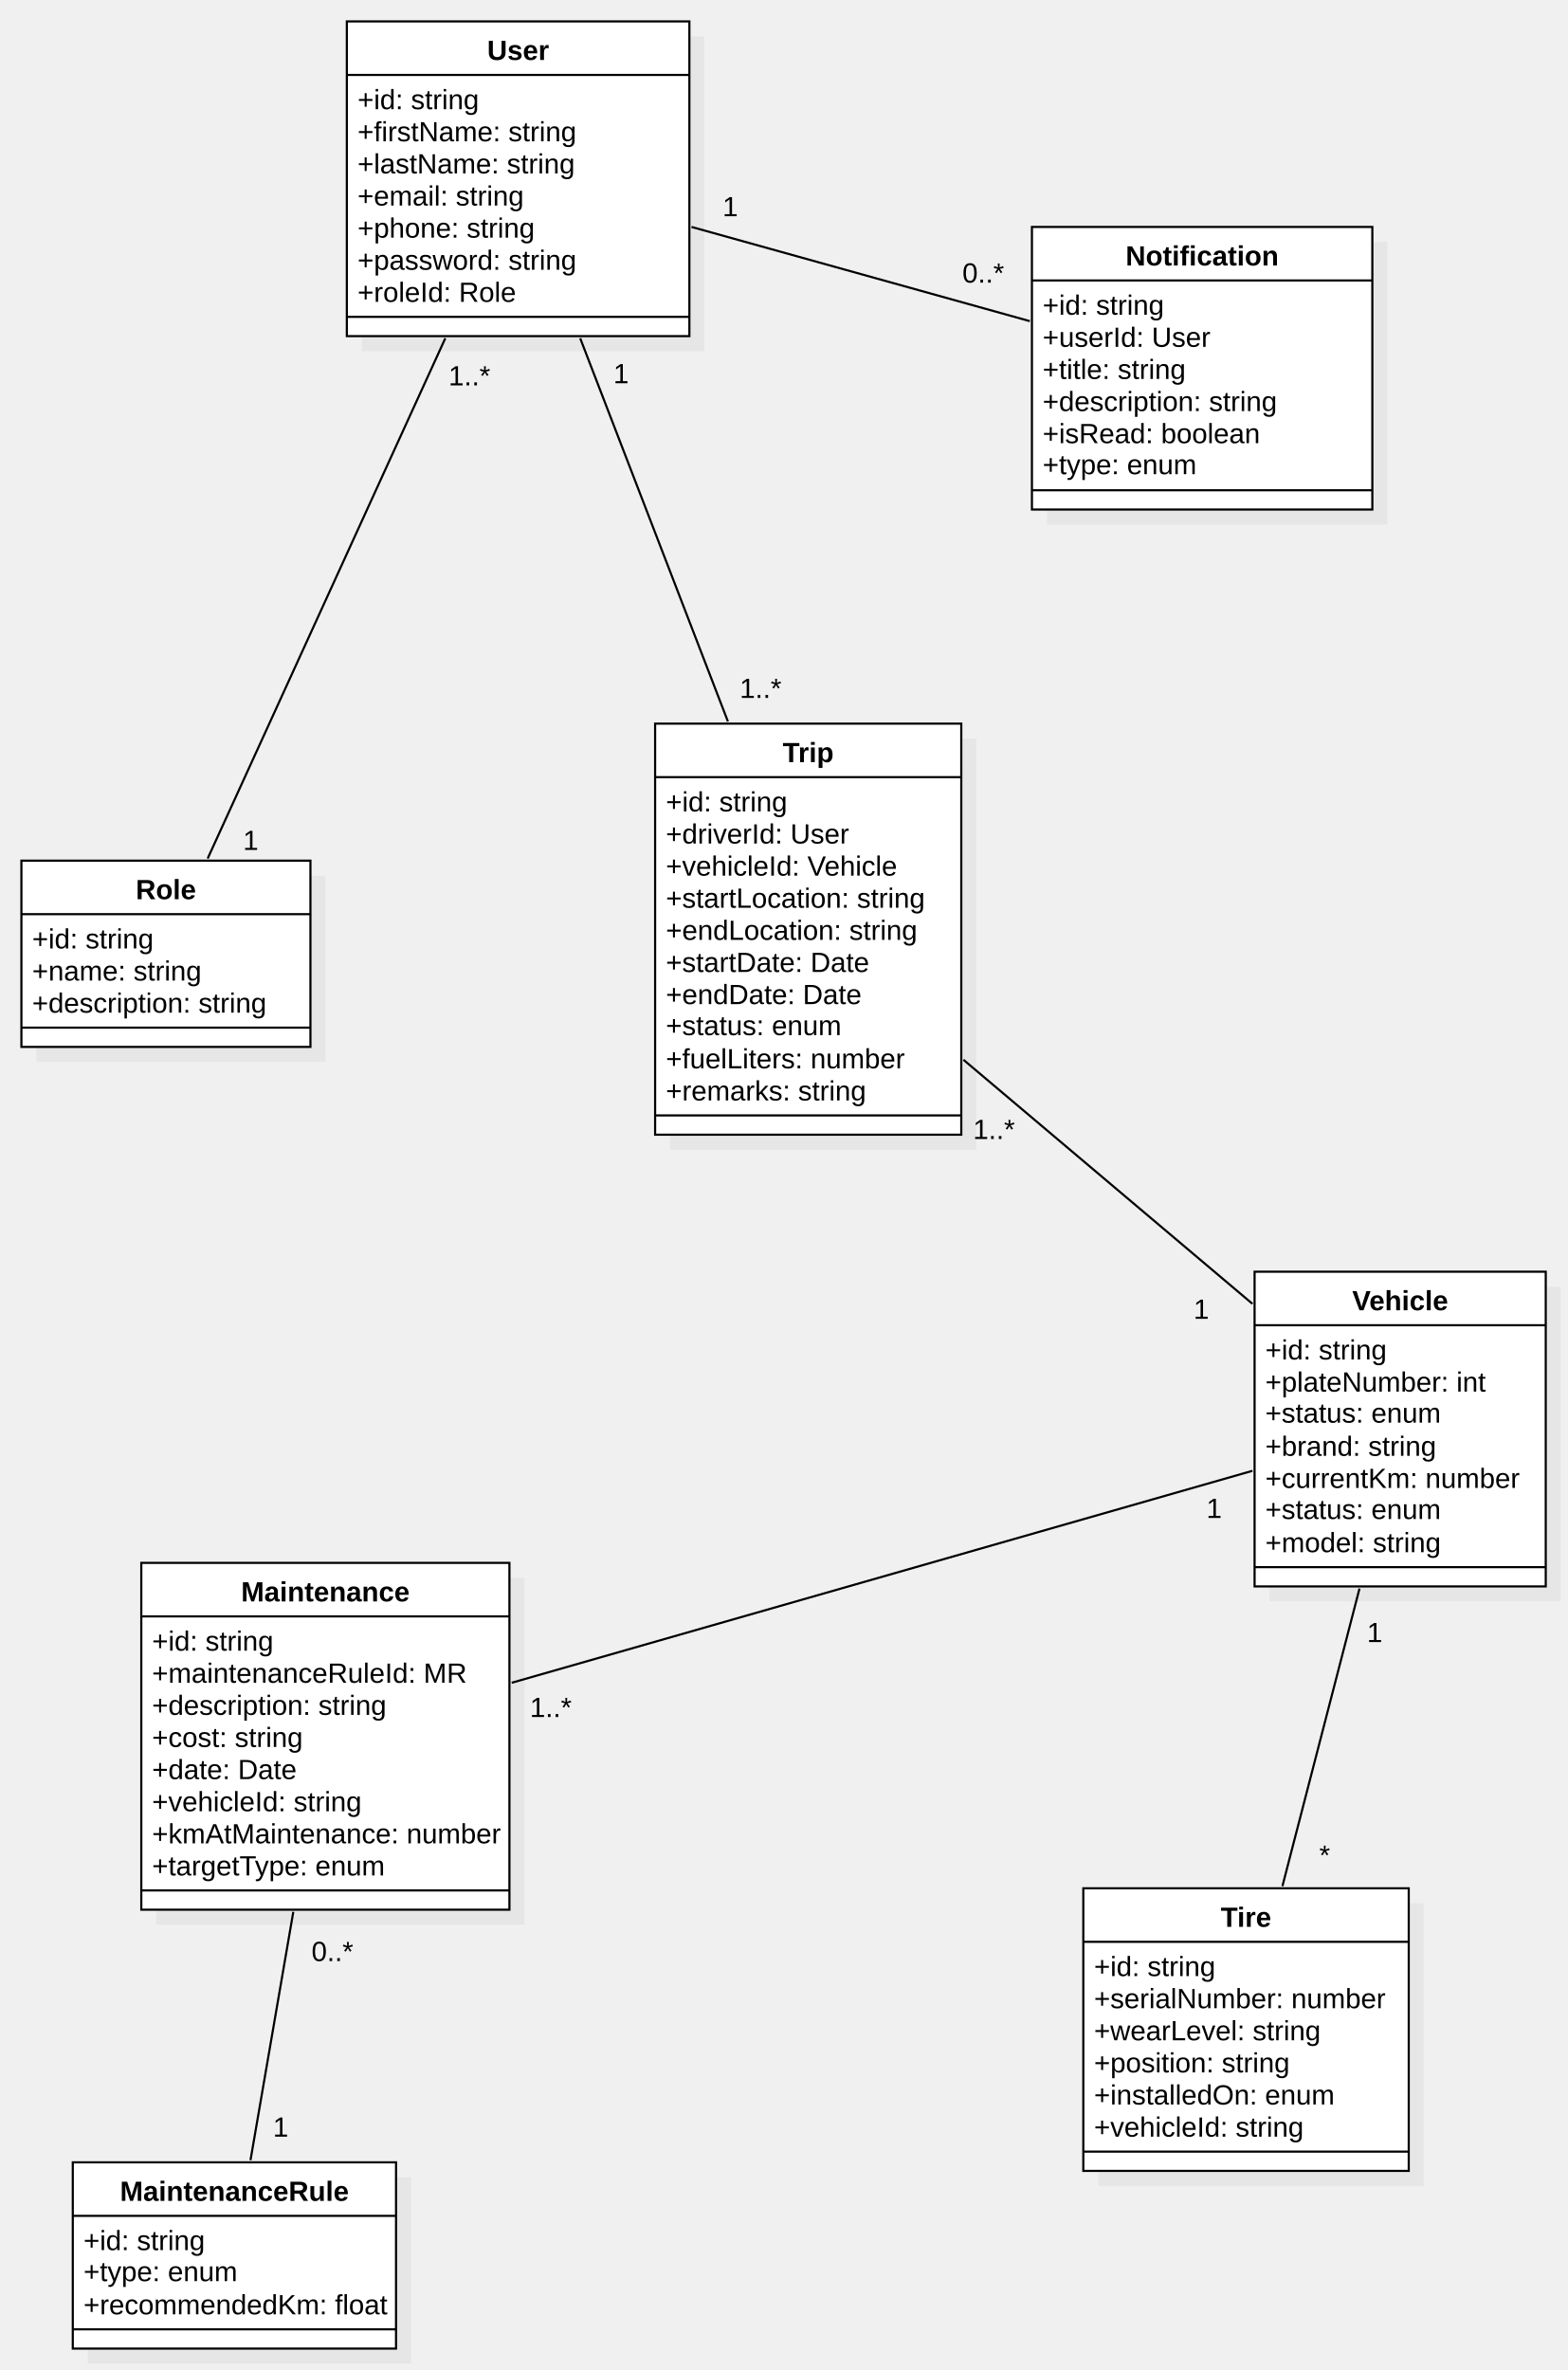
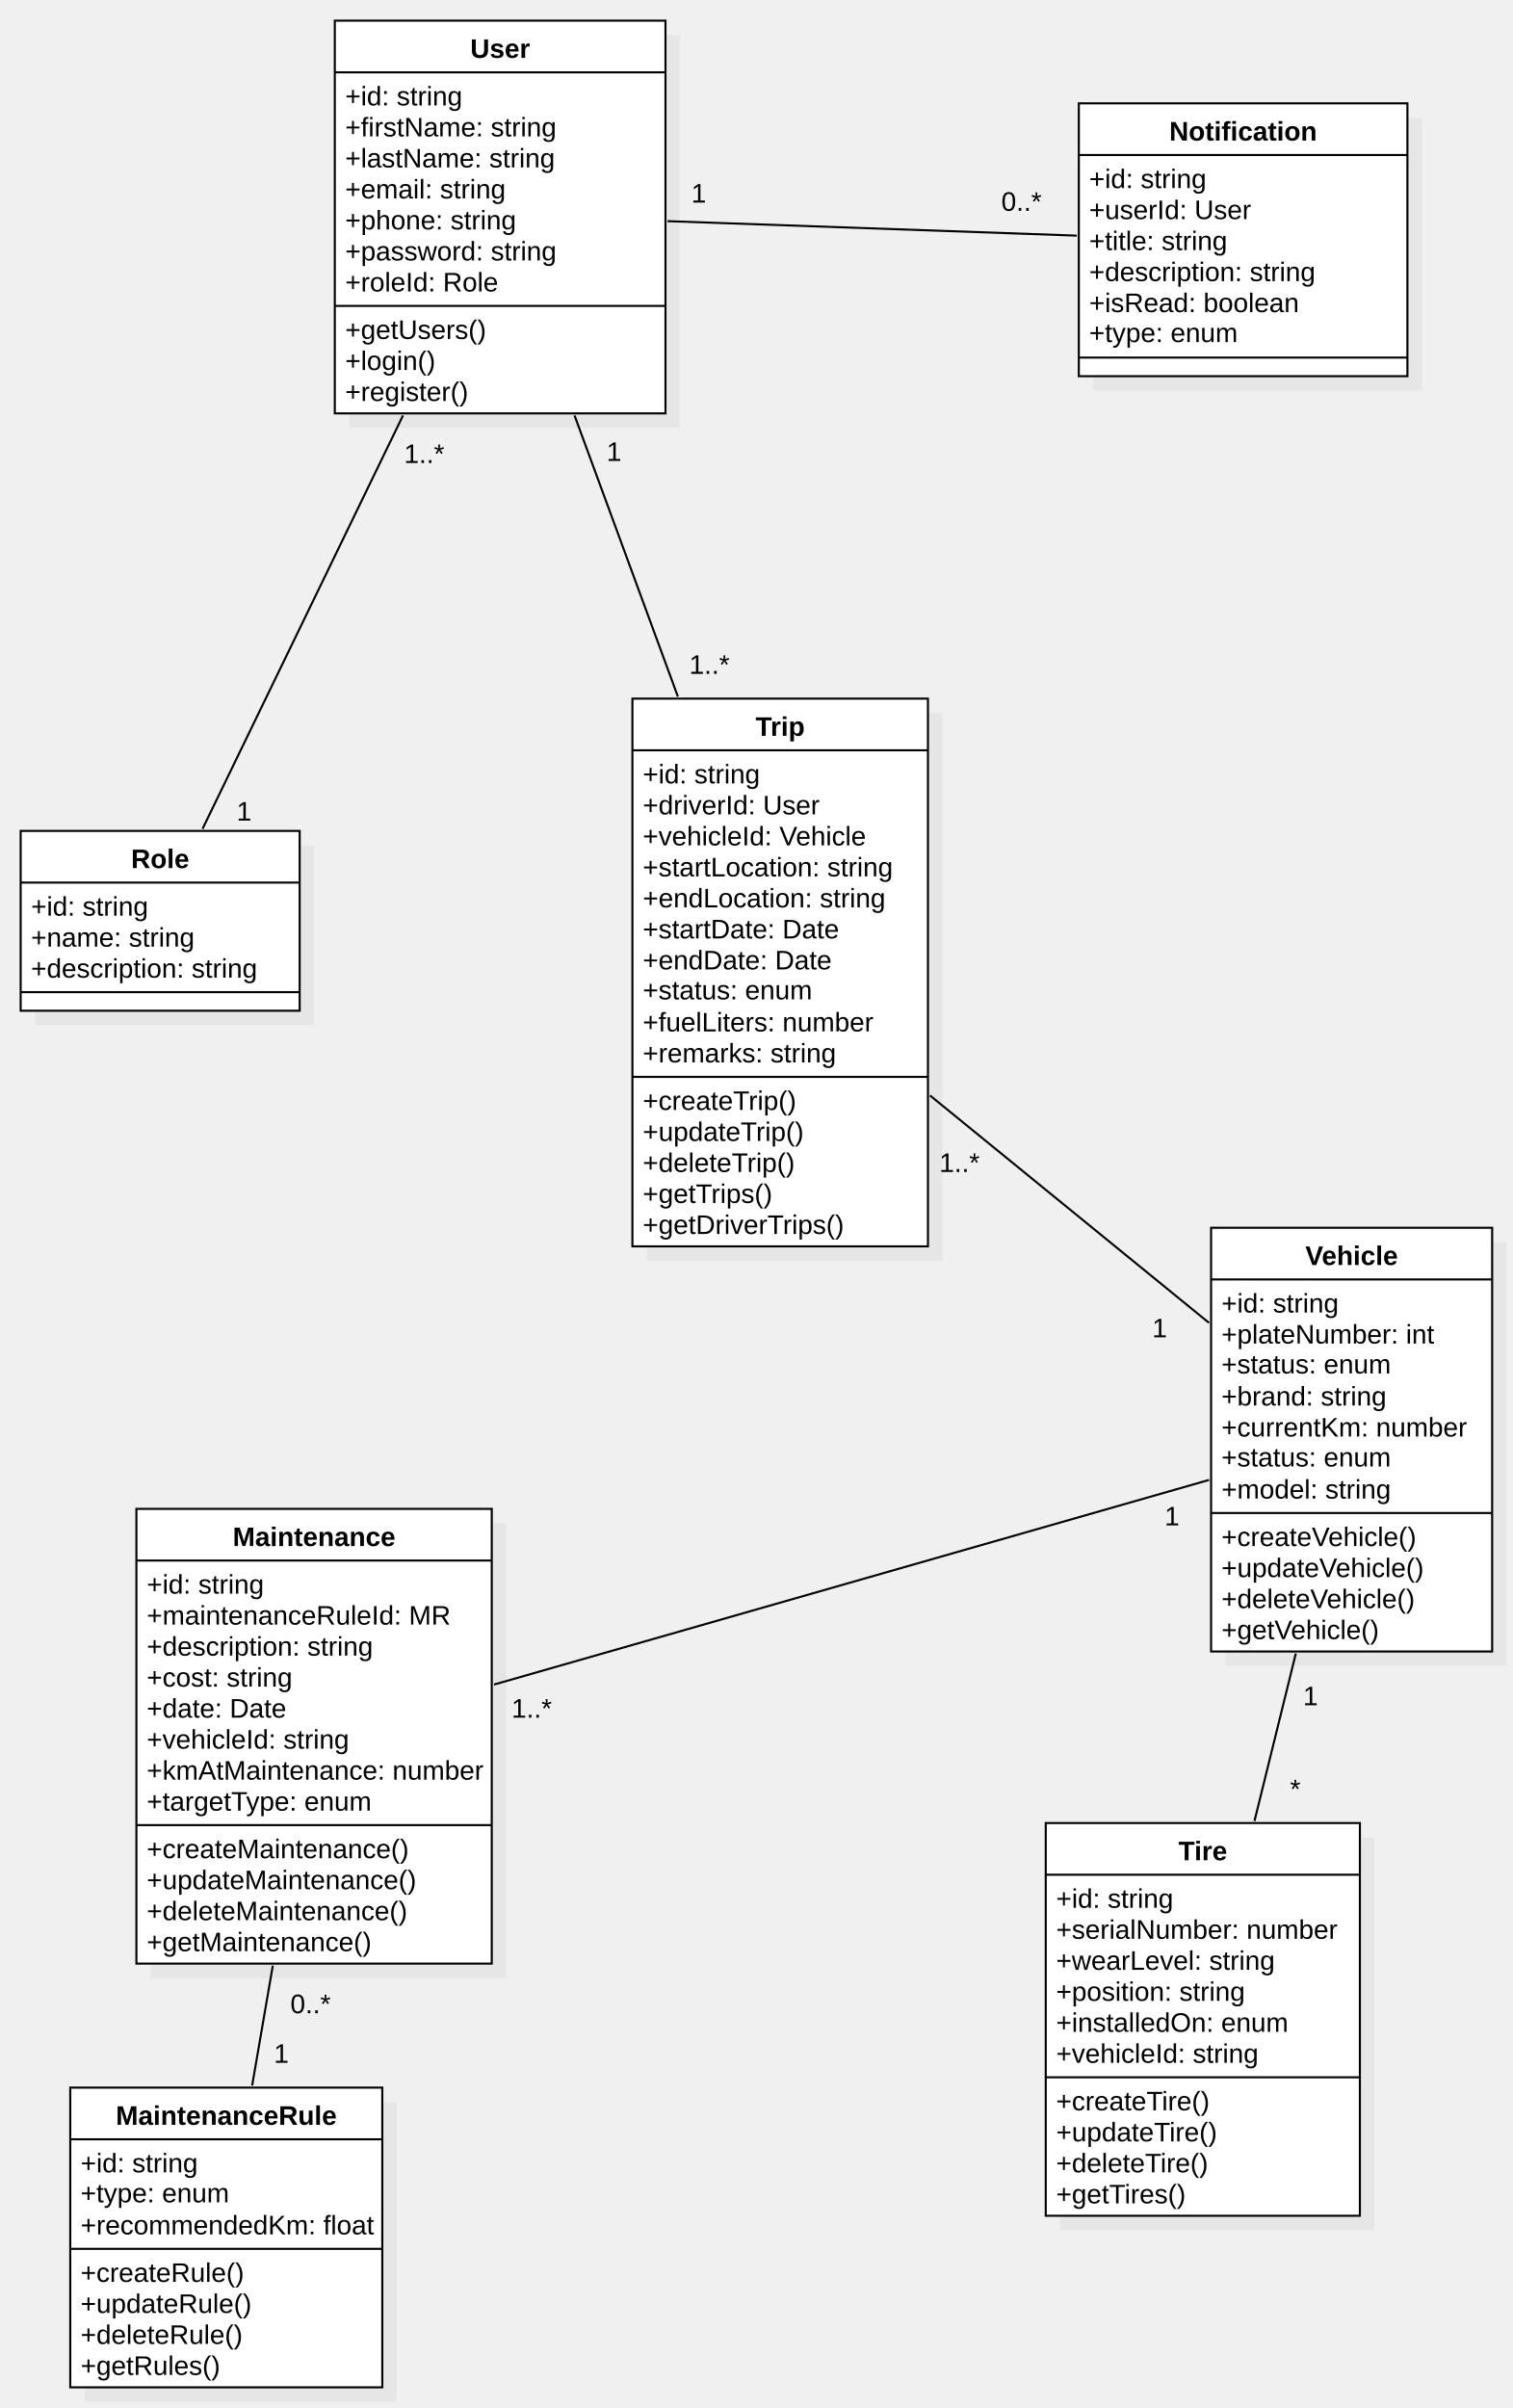
- <svg xmlns="http://www.w3.org/2000/svg" version="1.1" width="732" height="1107">
+ <svg xmlns="http://www.w3.org/2000/svg" version="1.1" width="732" height="1165">
  <defs />
  <g>
    <g transform="translate(-142,-54) scale(1,1)">
-       <rect fill="#C0C0C0" stroke="none" x="311" y="71" width="160" height="147" opacity="0.2" />
-     </g>
-     <g transform="translate(-142,-54) scale(1,1)">
-       <rect fill="#ffffff" stroke="none" x="304" y="64" width="160" height="147" />
-     </g>
-     <g transform="translate(-142,-54) scale(1,1)">
-       <path fill="none" stroke="#000000" d="M 304 64 L 464 64 L 464 211 L 304 211 L 304 64 Z Z" stroke-miterlimit="10" />
+       <rect fill="#C0C0C0" stroke="none" x="311" y="71" width="160" height="190" opacity="0.2" />
+     </g>
+     <g transform="translate(-142,-54) scale(1,1)">
+       <rect fill="#ffffff" stroke="none" x="304" y="64" width="160" height="190" />
+     </g>
+     <g transform="translate(-142,-54) scale(1,1)">
+       <path fill="none" stroke="#000000" d="M 304 64 L 464 64 L 464 254 L 304 254 L 304 64 Z Z" stroke-miterlimit="10" />
    </g>
    <g transform="translate(-142,-54) scale(1,1)">
      <path fill="none" stroke="#000000" d="M 304 89 L 464 89" stroke-miterlimit="10" />
    </g>
    <g transform="translate(-142,-54) scale(1,1)">
      <path fill="none" stroke="#000000" d="M 304 202 L 464 202" stroke-miterlimit="10" />
    </g>
    <g transform="translate(-142,-54) scale(1,1)">
      <g>
        <path fill="none" stroke="none" />
        <text fill="#000000" stroke="none" font-family="Arial" font-size="13px" font-style="normal" font-weight="bold" text-decoration="none" x="369.546" y="82">User</text>
      </g>
    </g>
    <g transform="translate(-142,-54) scale(1,1)">
      <g>
        <path fill="none" stroke="none" />
        <text fill="#000000" stroke="none" font-family="Arial" font-size="13px" font-style="normal" font-weight="normal" text-decoration="none" x="309" y="105">+id: string</text>
      </g>
    </g>
    <g transform="translate(-142,-54) scale(1,1)">
      <g>
        <path fill="none" stroke="none" />
        <text fill="#000000" stroke="none" font-family="Arial" font-size="13px" font-style="normal" font-weight="normal" text-decoration="none" x="309" y="120">+firstName: string</text>
      </g>
    </g>
    <g transform="translate(-142,-54) scale(1,1)">
      <g>
        <path fill="none" stroke="none" />
        <text fill="#000000" stroke="none" font-family="Arial" font-size="13px" font-style="normal" font-weight="normal" text-decoration="none" x="309" y="135">+lastName: string</text>
      </g>
    </g>
    <g transform="translate(-142,-54) scale(1,1)">
      <g>
        <path fill="none" stroke="none" />
        <text fill="#000000" stroke="none" font-family="Arial" font-size="13px" font-style="normal" font-weight="normal" text-decoration="none" x="309" y="150">+email: string</text>
      </g>
    </g>
    <g transform="translate(-142,-54) scale(1,1)">
      <g>
        <path fill="none" stroke="none" />
        <text fill="#000000" stroke="none" font-family="Arial" font-size="13px" font-style="normal" font-weight="normal" text-decoration="none" x="309" y="165">+phone: string</text>
      </g>
    </g>
    <g transform="translate(-142,-54) scale(1,1)">
      <g>
        <path fill="none" stroke="none" />
        <text fill="#000000" stroke="none" font-family="Arial" font-size="13px" font-style="normal" font-weight="normal" text-decoration="none" x="309" y="180">+password: string</text>
      </g>
    </g>
    <g transform="translate(-142,-54) scale(1,1)">
      <g>
        <path fill="none" stroke="none" />
        <text fill="#000000" stroke="none" font-family="Arial" font-size="13px" font-style="normal" font-weight="normal" text-decoration="none" x="309" y="195">+roleId: Role</text>
      </g>
    </g>
    <g transform="translate(-142,-54) scale(1,1)">
+       <g>
+         <path fill="none" stroke="none" />
+         <text fill="#000000" stroke="none" font-family="Arial" font-size="13px" font-style="normal" font-weight="normal" text-decoration="none" x="309" y="218">+getUsers()</text>
+       </g>
+     </g>
+     <g transform="translate(-142,-54) scale(1,1)">
+       <g>
+         <path fill="none" stroke="none" />
+         <text fill="#000000" stroke="none" font-family="Arial" font-size="13px" font-style="normal" font-weight="normal" text-decoration="none" x="309" y="233">+login()</text>
+       </g>
+     </g>
+     <g transform="translate(-142,-54) scale(1,1)">
+       <g>
+         <path fill="none" stroke="none" />
+         <text fill="#000000" stroke="none" font-family="Arial" font-size="13px" font-style="normal" font-weight="normal" text-decoration="none" x="309" y="248">+register()</text>
+       </g>
+     </g>
+     <g transform="translate(-142,-54) scale(1,1)">
      <rect fill="#C0C0C0" stroke="none" x="159" y="463" width="135" height="87" opacity="0.2" />
    </g>
    <g transform="translate(-142,-54) scale(1,1)">
      <rect fill="#ffffff" stroke="none" x="152" y="456" width="135" height="87" />
    </g>
    <g transform="translate(-142,-54) scale(1,1)">
      <path fill="none" stroke="#000000" d="M 152 456 L 287 456 L 287 543 L 152 543 L 152 456 Z Z" stroke-miterlimit="10" />
    </g>
    <g transform="translate(-142,-54) scale(1,1)">
      <path fill="none" stroke="#000000" d="M 152 481 L 287 481" stroke-miterlimit="10" />
    </g>
    <g transform="translate(-142,-54) scale(1,1)">
      <path fill="none" stroke="#000000" d="M 152 534 L 287 534" stroke-miterlimit="10" />
    </g>
    <g transform="translate(-142,-54) scale(1,1)">
      <g>
        <path fill="none" stroke="none" />
        <text fill="#000000" stroke="none" font-family="Arial" font-size="13px" font-style="normal" font-weight="bold" text-decoration="none" x="205.415" y="474">Role</text>
      </g>
    </g>
    <g transform="translate(-142,-54) scale(1,1)">
      <g>
        <path fill="none" stroke="none" />
        <text fill="#000000" stroke="none" font-family="Arial" font-size="13px" font-style="normal" font-weight="normal" text-decoration="none" x="157" y="497">+id: string</text>
      </g>
    </g>
    <g transform="translate(-142,-54) scale(1,1)">
      <g>
        <path fill="none" stroke="none" />
        <text fill="#000000" stroke="none" font-family="Arial" font-size="13px" font-style="normal" font-weight="normal" text-decoration="none" x="157" y="512">+name: string</text>
      </g>
    </g>
    <g transform="translate(-142,-54) scale(1,1)">
      <g>
        <path fill="none" stroke="none" />
        <text fill="#000000" stroke="none" font-family="Arial" font-size="13px" font-style="normal" font-weight="normal" text-decoration="none" x="157" y="527">+description: string</text>
      </g>
    </g>
    <g transform="translate(-142,-54) scale(1,1)">
-       <path fill="none" stroke="#000000" d="M 239 455 L 350 212" stroke-miterlimit="10" />
-     </g>
-     <g transform="translate(-142,-54) scale(1,1)">
-       <g>
-         <path fill="none" stroke="none" />
-         <text fill="#000000" stroke="none" font-family="Arial" font-size="13px" font-style="normal" font-weight="normal" text-decoration="none" x="255.5" y="451">1</text>
-       </g>
-     </g>
-     <g transform="translate(-142,-54) scale(1,1)">
-       <g>
-         <path fill="none" stroke="none" />
-         <text fill="#000000" stroke="none" font-family="Arial" font-size="13px" font-style="normal" font-weight="normal" text-decoration="none" x="351.5" y="234">1..*</text>
-       </g>
-     </g>
-     <g transform="translate(-142,-54) scale(1,1)">
-       <rect fill="#C0C0C0" stroke="none" x="631" y="167" width="159" height="132" opacity="0.2" />
-     </g>
-     <g transform="translate(-142,-54) scale(1,1)">
-       <rect fill="#ffffff" stroke="none" x="624" y="160" width="159" height="132" />
-     </g>
-     <g transform="translate(-142,-54) scale(1,1)">
-       <path fill="none" stroke="#000000" d="M 624 160 L 783 160 L 783 292 L 624 292 L 624 160 Z Z" stroke-miterlimit="10" />
-     </g>
-     <g transform="translate(-142,-54) scale(1,1)">
-       <path fill="none" stroke="#000000" d="M 624 185 L 783 185" stroke-miterlimit="10" />
-     </g>
-     <g transform="translate(-142,-54) scale(1,1)">
-       <path fill="none" stroke="#000000" d="M 624 283 L 783 283" stroke-miterlimit="10" />
-     </g>
-     <g transform="translate(-142,-54) scale(1,1)">
-       <g>
-         <path fill="none" stroke="none" />
-         <text fill="#000000" stroke="none" font-family="Arial" font-size="13px" font-style="normal" font-weight="bold" text-decoration="none" x="667.753" y="178">Notification</text>
-       </g>
-     </g>
-     <g transform="translate(-142,-54) scale(1,1)">
-       <g>
-         <path fill="none" stroke="none" />
-         <text fill="#000000" stroke="none" font-family="Arial" font-size="13px" font-style="normal" font-weight="normal" text-decoration="none" x="629" y="201">+id: string</text>
-       </g>
-     </g>
-     <g transform="translate(-142,-54) scale(1,1)">
-       <g>
-         <path fill="none" stroke="none" />
-         <text fill="#000000" stroke="none" font-family="Arial" font-size="13px" font-style="normal" font-weight="normal" text-decoration="none" x="629" y="216">+userId: User</text>
-       </g>
-     </g>
-     <g transform="translate(-142,-54) scale(1,1)">
-       <g>
-         <path fill="none" stroke="none" />
-         <text fill="#000000" stroke="none" font-family="Arial" font-size="13px" font-style="normal" font-weight="normal" text-decoration="none" x="629" y="231">+title: string</text>
-       </g>
-     </g>
-     <g transform="translate(-142,-54) scale(1,1)">
-       <g>
-         <path fill="none" stroke="none" />
-         <text fill="#000000" stroke="none" font-family="Arial" font-size="13px" font-style="normal" font-weight="normal" text-decoration="none" x="629" y="246">+description: string</text>
-       </g>
-     </g>
-     <g transform="translate(-142,-54) scale(1,1)">
-       <g>
-         <path fill="none" stroke="none" />
-         <text fill="#000000" stroke="none" font-family="Arial" font-size="13px" font-style="normal" font-weight="normal" text-decoration="none" x="629" y="261">+isRead: boolean</text>
-       </g>
-     </g>
-     <g transform="translate(-142,-54) scale(1,1)">
-       <g>
-         <path fill="none" stroke="none" />
-         <text fill="#000000" stroke="none" font-family="Arial" font-size="13px" font-style="normal" font-weight="normal" text-decoration="none" x="629" y="275.5">+type: enum</text>
-       </g>
-     </g>
-     <g transform="translate(-142,-54) scale(1,1)">
-       <path fill="none" stroke="#000000" d="M 623 204 L 465 160" stroke-miterlimit="10" />
-     </g>
-     <g transform="translate(-142,-54) scale(1,1)">
-       <g>
-         <path fill="none" stroke="none" />
-         <text fill="#000000" stroke="none" font-family="Arial" font-size="13px" font-style="normal" font-weight="normal" text-decoration="none" x="591.5" y="186">0..*</text>
-       </g>
-     </g>
-     <g transform="translate(-142,-54) scale(1,1)">
-       <g>
-         <path fill="none" stroke="none" />
-         <text fill="#000000" stroke="none" font-family="Arial" font-size="13px" font-style="normal" font-weight="normal" text-decoration="none" x="479.5" y="155">1</text>
-       </g>
-     </g>
-     <g transform="translate(-142,-54) scale(1,1)">
-       <rect fill="#C0C0C0" stroke="none" x="455" y="399" width="143" height="192" opacity="0.2" />
-     </g>
-     <g transform="translate(-142,-54) scale(1,1)">
-       <rect fill="#ffffff" stroke="none" x="448" y="392" width="143" height="192" />
-     </g>
-     <g transform="translate(-142,-54) scale(1,1)">
-       <path fill="none" stroke="#000000" d="M 448 392 L 591 392 L 591 584 L 448 584 L 448 392 Z Z" stroke-miterlimit="10" />
+       <path fill="none" stroke="#000000" d="M 240 455 L 337 255" stroke-miterlimit="10" />
+     </g>
+     <g transform="translate(-142,-54) scale(1,1)">
+       <g>
+         <path fill="none" stroke="none" />
+         <text fill="#000000" stroke="none" font-family="Arial" font-size="13px" font-style="normal" font-weight="normal" text-decoration="none" x="256.5" y="451">1</text>
+       </g>
+     </g>
+     <g transform="translate(-142,-54) scale(1,1)">
+       <g>
+         <path fill="none" stroke="none" />
+         <text fill="#000000" stroke="none" font-family="Arial" font-size="13px" font-style="normal" font-weight="normal" text-decoration="none" x="337.5" y="278">1..*</text>
+       </g>
+     </g>
+     <g transform="translate(-142,-54) scale(1,1)">
+       <rect fill="#C0C0C0" stroke="none" x="671" y="111" width="159" height="132" opacity="0.2" />
+     </g>
+     <g transform="translate(-142,-54) scale(1,1)">
+       <rect fill="#ffffff" stroke="none" x="664" y="104" width="159" height="132" />
+     </g>
+     <g transform="translate(-142,-54) scale(1,1)">
+       <path fill="none" stroke="#000000" d="M 664 104 L 823 104 L 823 236 L 664 236 L 664 104 Z Z" stroke-miterlimit="10" />
+     </g>
+     <g transform="translate(-142,-54) scale(1,1)">
+       <path fill="none" stroke="#000000" d="M 664 129 L 823 129" stroke-miterlimit="10" />
+     </g>
+     <g transform="translate(-142,-54) scale(1,1)">
+       <path fill="none" stroke="#000000" d="M 664 227 L 823 227" stroke-miterlimit="10" />
+     </g>
+     <g transform="translate(-142,-54) scale(1,1)">
+       <g>
+         <path fill="none" stroke="none" />
+         <text fill="#000000" stroke="none" font-family="Arial" font-size="13px" font-style="normal" font-weight="bold" text-decoration="none" x="707.753" y="122">Notification</text>
+       </g>
+     </g>
+     <g transform="translate(-142,-54) scale(1,1)">
+       <g>
+         <path fill="none" stroke="none" />
+         <text fill="#000000" stroke="none" font-family="Arial" font-size="13px" font-style="normal" font-weight="normal" text-decoration="none" x="669" y="145">+id: string</text>
+       </g>
+     </g>
+     <g transform="translate(-142,-54) scale(1,1)">
+       <g>
+         <path fill="none" stroke="none" />
+         <text fill="#000000" stroke="none" font-family="Arial" font-size="13px" font-style="normal" font-weight="normal" text-decoration="none" x="669" y="160">+userId: User</text>
+       </g>
+     </g>
+     <g transform="translate(-142,-54) scale(1,1)">
+       <g>
+         <path fill="none" stroke="none" />
+         <text fill="#000000" stroke="none" font-family="Arial" font-size="13px" font-style="normal" font-weight="normal" text-decoration="none" x="669" y="175">+title: string</text>
+       </g>
+     </g>
+     <g transform="translate(-142,-54) scale(1,1)">
+       <g>
+         <path fill="none" stroke="none" />
+         <text fill="#000000" stroke="none" font-family="Arial" font-size="13px" font-style="normal" font-weight="normal" text-decoration="none" x="669" y="190">+description: string</text>
+       </g>
+     </g>
+     <g transform="translate(-142,-54) scale(1,1)">
+       <g>
+         <path fill="none" stroke="none" />
+         <text fill="#000000" stroke="none" font-family="Arial" font-size="13px" font-style="normal" font-weight="normal" text-decoration="none" x="669" y="205">+isRead: boolean</text>
+       </g>
+     </g>
+     <g transform="translate(-142,-54) scale(1,1)">
+       <g>
+         <path fill="none" stroke="none" />
+         <text fill="#000000" stroke="none" font-family="Arial" font-size="13px" font-style="normal" font-weight="normal" text-decoration="none" x="669" y="219.5">+type: enum</text>
+       </g>
+     </g>
+     <g transform="translate(-142,-54) scale(1,1)">
+       <path fill="none" stroke="#000000" d="M 663 168 L 465 161" stroke-miterlimit="10" />
+     </g>
+     <g transform="translate(-142,-54) scale(1,1)">
+       <g>
+         <path fill="none" stroke="none" />
+         <text fill="#000000" stroke="none" font-family="Arial" font-size="13px" font-style="normal" font-weight="normal" text-decoration="none" x="626.5" y="156">0..*</text>
+       </g>
+     </g>
+     <g transform="translate(-142,-54) scale(1,1)">
+       <g>
+         <path fill="none" stroke="none" />
+         <text fill="#000000" stroke="none" font-family="Arial" font-size="13px" font-style="normal" font-weight="normal" text-decoration="none" x="476.5" y="152">1</text>
+       </g>
+     </g>
+     <g transform="translate(-142,-54) scale(1,1)">
+       <rect fill="#C0C0C0" stroke="none" x="455" y="399" width="143" height="265" opacity="0.2" />
+     </g>
+     <g transform="translate(-142,-54) scale(1,1)">
+       <rect fill="#ffffff" stroke="none" x="448" y="392" width="143" height="265" />
+     </g>
+     <g transform="translate(-142,-54) scale(1,1)">
+       <path fill="none" stroke="#000000" d="M 448 392 L 591 392 L 591 657 L 448 657 L 448 392 Z Z" stroke-miterlimit="10" />
    </g>
    <g transform="translate(-142,-54) scale(1,1)">
      <path fill="none" stroke="#000000" d="M 448 417 L 591 417" stroke-miterlimit="10" />
    </g>
    <g transform="translate(-142,-54) scale(1,1)">
      <path fill="none" stroke="#000000" d="M 448 575 L 591 575" stroke-miterlimit="10" />
    </g>
    <g transform="translate(-142,-54) scale(1,1)">
      <g>
        <path fill="none" stroke="none" />
        <text fill="#000000" stroke="none" font-family="Arial" font-size="13px" font-style="normal" font-weight="bold" text-decoration="none" x="507.582" y="410">Trip</text>
      </g>
    </g>
    <g transform="translate(-142,-54) scale(1,1)">
      <g>
        <path fill="none" stroke="none" />
        <text fill="#000000" stroke="none" font-family="Arial" font-size="13px" font-style="normal" font-weight="normal" text-decoration="none" x="453" y="433">+id: string</text>
      </g>
    </g>
    <g transform="translate(-142,-54) scale(1,1)">
      <g>
        <path fill="none" stroke="none" />
        <text fill="#000000" stroke="none" font-family="Arial" font-size="13px" font-style="normal" font-weight="normal" text-decoration="none" x="453" y="448">+driverId: User</text>
      </g>
    </g>
    <g transform="translate(-142,-54) scale(1,1)">
      <g>
        <path fill="none" stroke="none" />
        <text fill="#000000" stroke="none" font-family="Arial" font-size="13px" font-style="normal" font-weight="normal" text-decoration="none" x="453" y="463">+vehicleId: Vehicle</text>
      </g>
    </g>
    <g transform="translate(-142,-54) scale(1,1)">
      <g>
        <path fill="none" stroke="none" />
        <text fill="#000000" stroke="none" font-family="Arial" font-size="13px" font-style="normal" font-weight="normal" text-decoration="none" x="453" y="478">+startLocation: string</text>
      </g>
    </g>
    <g transform="translate(-142,-54) scale(1,1)">
      <g>
        <path fill="none" stroke="none" />
        <text fill="#000000" stroke="none" font-family="Arial" font-size="13px" font-style="normal" font-weight="normal" text-decoration="none" x="453" y="493">+endLocation: string</text>
      </g>
    </g>
    <g transform="translate(-142,-54) scale(1,1)">
      <g>
        <path fill="none" stroke="none" />
        <text fill="#000000" stroke="none" font-family="Arial" font-size="13px" font-style="normal" font-weight="normal" text-decoration="none" x="453" y="508">+startDate: Date</text>
      </g>
    </g>
    <g transform="translate(-142,-54) scale(1,1)">
      <g>
        <path fill="none" stroke="none" />
        <text fill="#000000" stroke="none" font-family="Arial" font-size="13px" font-style="normal" font-weight="normal" text-decoration="none" x="453" y="523">+endDate: Date</text>
      </g>
    </g>
    <g transform="translate(-142,-54) scale(1,1)">
      <g>
        <path fill="none" stroke="none" />
        <text fill="#000000" stroke="none" font-family="Arial" font-size="13px" font-style="normal" font-weight="normal" text-decoration="none" x="453" y="537.5">+status: enum</text>
      </g>
    </g>
    <g transform="translate(-142,-54) scale(1,1)">
      <g>
        <path fill="none" stroke="none" />
        <text fill="#000000" stroke="none" font-family="Arial" font-size="13px" font-style="normal" font-weight="normal" text-decoration="none" x="453" y="553">+fuelLiters: number</text>
      </g>
    </g>
    <g transform="translate(-142,-54) scale(1,1)">
      <g>
        <path fill="none" stroke="none" />
        <text fill="#000000" stroke="none" font-family="Arial" font-size="13px" font-style="normal" font-weight="normal" text-decoration="none" x="453" y="568">+remarks: string</text>
      </g>
    </g>
    <g transform="translate(-142,-54) scale(1,1)">
-       <path fill="none" stroke="#000000" d="M 482 391 L 413 212" stroke-miterlimit="10" />
-     </g>
-     <g transform="translate(-142,-54) scale(1,1)">
-       <g>
-         <path fill="none" stroke="none" />
-         <text fill="#000000" stroke="none" font-family="Arial" font-size="13px" font-style="normal" font-weight="normal" text-decoration="none" x="487.5" y="380">1..*</text>
-       </g>
-     </g>
-     <g transform="translate(-142,-54) scale(1,1)">
-       <g>
-         <path fill="none" stroke="none" />
-         <text fill="#000000" stroke="none" font-family="Arial" font-size="13px" font-style="normal" font-weight="normal" text-decoration="none" x="428.5" y="233">1</text>
-       </g>
-     </g>
-     <g transform="translate(-142,-54) scale(1,1)">
-       <rect fill="#C0C0C0" stroke="none" x="735" y="655" width="136" height="147" opacity="0.2" />
-     </g>
-     <g transform="translate(-142,-54) scale(1,1)">
-       <rect fill="#ffffff" stroke="none" x="728" y="648" width="136" height="147" />
-     </g>
-     <g transform="translate(-142,-54) scale(1,1)">
-       <path fill="none" stroke="#000000" d="M 728 648 L 864 648 L 864 795 L 728 795 L 728 648 Z Z" stroke-miterlimit="10" />
+       <g>
+         <path fill="none" stroke="none" />
+         <text fill="#000000" stroke="none" font-family="Arial" font-size="13px" font-style="normal" font-weight="normal" text-decoration="none" x="453" y="591">+createTrip()</text>
+       </g>
+     </g>
+     <g transform="translate(-142,-54) scale(1,1)">
+       <g>
+         <path fill="none" stroke="none" />
+         <text fill="#000000" stroke="none" font-family="Arial" font-size="13px" font-style="normal" font-weight="normal" text-decoration="none" x="453" y="606">+updateTrip()</text>
+       </g>
+     </g>
+     <g transform="translate(-142,-54) scale(1,1)">
+       <g>
+         <path fill="none" stroke="none" />
+         <text fill="#000000" stroke="none" font-family="Arial" font-size="13px" font-style="normal" font-weight="normal" text-decoration="none" x="453" y="621">+deleteTrip()</text>
+       </g>
+     </g>
+     <g transform="translate(-142,-54) scale(1,1)">
+       <g>
+         <path fill="none" stroke="none" />
+         <text fill="#000000" stroke="none" font-family="Arial" font-size="13px" font-style="normal" font-weight="normal" text-decoration="none" x="453" y="636">+getTrips()</text>
+       </g>
+     </g>
+     <g transform="translate(-142,-54) scale(1,1)">
+       <g>
+         <path fill="none" stroke="none" />
+         <text fill="#000000" stroke="none" font-family="Arial" font-size="13px" font-style="normal" font-weight="normal" text-decoration="none" x="453" y="651">+getDriverTrips()</text>
+       </g>
+     </g>
+     <g transform="translate(-142,-54) scale(1,1)">
+       <path fill="none" stroke="#000000" d="M 470 391 L 420 255" stroke-miterlimit="10" />
+     </g>
+     <g transform="translate(-142,-54) scale(1,1)">
+       <g>
+         <path fill="none" stroke="none" />
+         <text fill="#000000" stroke="none" font-family="Arial" font-size="13px" font-style="normal" font-weight="normal" text-decoration="none" x="475.5" y="380">1..*</text>
+       </g>
+     </g>
+     <g transform="translate(-142,-54) scale(1,1)">
+       <g>
+         <path fill="none" stroke="none" />
+         <text fill="#000000" stroke="none" font-family="Arial" font-size="13px" font-style="normal" font-weight="normal" text-decoration="none" x="435.5" y="277">1</text>
+       </g>
+     </g>
+     <g transform="translate(-142,-54) scale(1,1)">
+       <rect fill="#C0C0C0" stroke="none" x="735" y="655" width="136" height="205" opacity="0.2" />
+     </g>
+     <g transform="translate(-142,-54) scale(1,1)">
+       <rect fill="#ffffff" stroke="none" x="728" y="648" width="136" height="205" />
+     </g>
+     <g transform="translate(-142,-54) scale(1,1)">
+       <path fill="none" stroke="#000000" d="M 728 648 L 864 648 L 864 853 L 728 853 L 728 648 Z Z" stroke-miterlimit="10" />
    </g>
    <g transform="translate(-142,-54) scale(1,1)">
      <path fill="none" stroke="#000000" d="M 728 673 L 864 673" stroke-miterlimit="10" />
    </g>
    <g transform="translate(-142,-54) scale(1,1)">
      <path fill="none" stroke="#000000" d="M 728 786 L 864 786" stroke-miterlimit="10" />
    </g>
    <g transform="translate(-142,-54) scale(1,1)">
      <g>
        <path fill="none" stroke="none" />
        <text fill="#000000" stroke="none" font-family="Arial" font-size="13px" font-style="normal" font-weight="bold" text-decoration="none" x="773.596" y="666">Vehicle</text>
      </g>
    </g>
    <g transform="translate(-142,-54) scale(1,1)">
      <g>
        <path fill="none" stroke="none" />
        <text fill="#000000" stroke="none" font-family="Arial" font-size="13px" font-style="normal" font-weight="normal" text-decoration="none" x="733" y="689">+id: string</text>
      </g>
    </g>
    <g transform="translate(-142,-54) scale(1,1)">
      <g>
        <path fill="none" stroke="none" />
        <text fill="#000000" stroke="none" font-family="Arial" font-size="13px" font-style="normal" font-weight="normal" text-decoration="none" x="733" y="704">+plateNumber: int</text>
      </g>
    </g>
    <g transform="translate(-142,-54) scale(1,1)">
      <g>
        <path fill="none" stroke="none" />
        <text fill="#000000" stroke="none" font-family="Arial" font-size="13px" font-style="normal" font-weight="normal" text-decoration="none" x="733" y="718.5">+status: enum</text>
      </g>
    </g>
    <g transform="translate(-142,-54) scale(1,1)">
      <g>
        <path fill="none" stroke="none" />
        <text fill="#000000" stroke="none" font-family="Arial" font-size="13px" font-style="normal" font-weight="normal" text-decoration="none" x="733" y="734">+brand: string</text>
      </g>
    </g>
    <g transform="translate(-142,-54) scale(1,1)">
      <g>
        <path fill="none" stroke="none" />
        <text fill="#000000" stroke="none" font-family="Arial" font-size="13px" font-style="normal" font-weight="normal" text-decoration="none" x="733" y="749">+currentKm: number</text>
      </g>
    </g>
    <g transform="translate(-142,-54) scale(1,1)">
      <g>
        <path fill="none" stroke="none" />
        <text fill="#000000" stroke="none" font-family="Arial" font-size="13px" font-style="normal" font-weight="normal" text-decoration="none" x="733" y="763.5">+status: enum</text>
      </g>
    </g>
    <g transform="translate(-142,-54) scale(1,1)">
      <g>
        <path fill="none" stroke="none" />
        <text fill="#000000" stroke="none" font-family="Arial" font-size="13px" font-style="normal" font-weight="normal" text-decoration="none" x="733" y="779">+model: string</text>
      </g>
    </g>
    <g transform="translate(-142,-54) scale(1,1)">
-       <path fill="none" stroke="#000000" d="M 592 549 L 727 663" stroke-miterlimit="10" />
-     </g>
-     <g transform="translate(-142,-54) scale(1,1)">
-       <g>
-         <path fill="none" stroke="none" />
-         <text fill="#000000" stroke="none" font-family="Arial" font-size="13px" font-style="normal" font-weight="normal" text-decoration="none" x="596.5" y="586">1..*</text>
-       </g>
-     </g>
-     <g transform="translate(-142,-54) scale(1,1)">
-       <g>
-         <path fill="none" stroke="none" />
-         <text fill="#000000" stroke="none" font-family="Arial" font-size="13px" font-style="normal" font-weight="normal" text-decoration="none" x="699.5" y="670">1</text>
-       </g>
-     </g>
-     <g transform="translate(-142,-54) scale(1,1)">
-       <rect fill="#C0C0C0" stroke="none" x="215" y="791" width="171.944" height="162" opacity="0.2" />
-     </g>
-     <g transform="translate(-142,-54) scale(1,1)">
-       <rect fill="#ffffff" stroke="none" x="208" y="784" width="171.944" height="162" />
-     </g>
-     <g transform="translate(-142,-54) scale(1,1)">
-       <path fill="none" stroke="#000000" d="M 208 784 L 379.944 784 L 379.944 946 L 208 946 L 208 784 Z Z" stroke-miterlimit="10" />
+       <g>
+         <path fill="none" stroke="none" />
+         <text fill="#000000" stroke="none" font-family="Arial" font-size="13px" font-style="normal" font-weight="normal" text-decoration="none" x="733" y="802">+createVehicle()</text>
+       </g>
+     </g>
+     <g transform="translate(-142,-54) scale(1,1)">
+       <g>
+         <path fill="none" stroke="none" />
+         <text fill="#000000" stroke="none" font-family="Arial" font-size="13px" font-style="normal" font-weight="normal" text-decoration="none" x="733" y="817">+updateVehicle()</text>
+       </g>
+     </g>
+     <g transform="translate(-142,-54) scale(1,1)">
+       <g>
+         <path fill="none" stroke="none" />
+         <text fill="#000000" stroke="none" font-family="Arial" font-size="13px" font-style="normal" font-weight="normal" text-decoration="none" x="733" y="832">+deleteVehicle()</text>
+       </g>
+     </g>
+     <g transform="translate(-142,-54) scale(1,1)">
+       <g>
+         <path fill="none" stroke="none" />
+         <text fill="#000000" stroke="none" font-family="Arial" font-size="13px" font-style="normal" font-weight="normal" text-decoration="none" x="733" y="847">+getVehicle()</text>
+       </g>
+     </g>
+     <g transform="translate(-142,-54) scale(1,1)">
+       <path fill="none" stroke="#000000" d="M 592 584 L 727 694" stroke-miterlimit="10" />
+     </g>
+     <g transform="translate(-142,-54) scale(1,1)">
+       <g>
+         <path fill="none" stroke="none" />
+         <text fill="#000000" stroke="none" font-family="Arial" font-size="13px" font-style="normal" font-weight="normal" text-decoration="none" x="596.5" y="621">1..*</text>
+       </g>
+     </g>
+     <g transform="translate(-142,-54) scale(1,1)">
+       <g>
+         <path fill="none" stroke="none" />
+         <text fill="#000000" stroke="none" font-family="Arial" font-size="13px" font-style="normal" font-weight="normal" text-decoration="none" x="699.5" y="701">1</text>
+       </g>
+     </g>
+     <g transform="translate(-142,-54) scale(1,1)">
+       <rect fill="#C0C0C0" stroke="none" x="215" y="791" width="171.944" height="220" opacity="0.2" />
+     </g>
+     <g transform="translate(-142,-54) scale(1,1)">
+       <rect fill="#ffffff" stroke="none" x="208" y="784" width="171.944" height="220" />
+     </g>
+     <g transform="translate(-142,-54) scale(1,1)">
+       <path fill="none" stroke="#000000" d="M 208 784 L 379.944 784 L 379.944 1004 L 208 1004 L 208 784 Z Z" stroke-miterlimit="10" />
    </g>
    <g transform="translate(-142,-54) scale(1,1)">
      <path fill="none" stroke="#000000" d="M 208 809 L 379.944 809" stroke-miterlimit="10" />
    </g>
    <g transform="translate(-142,-54) scale(1,1)">
      <path fill="none" stroke="#000000" d="M 208 937 L 379.944 937" stroke-miterlimit="10" />
    </g>
    <g transform="translate(-142,-54) scale(1,1)">
      <g>
        <path fill="none" stroke="none" />
        <text fill="#000000" stroke="none" font-family="Arial" font-size="13px" font-style="normal" font-weight="bold" text-decoration="none" x="254.601" y="802">Maintenance</text>
      </g>
    </g>
    <g transform="translate(-142,-54) scale(1,1)">
      <g>
        <path fill="none" stroke="none" />
        <text fill="#000000" stroke="none" font-family="Arial" font-size="13px" font-style="normal" font-weight="normal" text-decoration="none" x="213" y="825">+id: string</text>
      </g>
    </g>
    <g transform="translate(-142,-54) scale(1,1)">
      <g>
        <path fill="none" stroke="none" />
        <text fill="#000000" stroke="none" font-family="Arial" font-size="13px" font-style="normal" font-weight="normal" text-decoration="none" x="213" y="840">+maintenanceRuleId: MR</text>
      </g>
    </g>
    <g transform="translate(-142,-54) scale(1,1)">
      <g>
        <path fill="none" stroke="none" />
        <text fill="#000000" stroke="none" font-family="Arial" font-size="13px" font-style="normal" font-weight="normal" text-decoration="none" x="213" y="855">+description: string</text>
      </g>
    </g>
    <g transform="translate(-142,-54) scale(1,1)">
      <g>
        <path fill="none" stroke="none" />
        <text fill="#000000" stroke="none" font-family="Arial" font-size="13px" font-style="normal" font-weight="normal" text-decoration="none" x="213" y="870">+cost: string</text>
      </g>
    </g>
    <g transform="translate(-142,-54) scale(1,1)">
      <g>
        <path fill="none" stroke="none" />
        <text fill="#000000" stroke="none" font-family="Arial" font-size="13px" font-style="normal" font-weight="normal" text-decoration="none" x="213" y="885">+date: Date</text>
      </g>
    </g>
    <g transform="translate(-142,-54) scale(1,1)">
      <g>
        <path fill="none" stroke="none" />
        <text fill="#000000" stroke="none" font-family="Arial" font-size="13px" font-style="normal" font-weight="normal" text-decoration="none" x="213" y="900">+vehicleId: string</text>
      </g>
    </g>
    <g transform="translate(-142,-54) scale(1,1)">
      <g>
        <path fill="none" stroke="none" />
        <text fill="#000000" stroke="none" font-family="Arial" font-size="13px" font-style="normal" font-weight="normal" text-decoration="none" x="213" y="915">+kmAtMaintenance: number</text>
      </g>
    </g>
    <g transform="translate(-142,-54) scale(1,1)">
      <g>
        <path fill="none" stroke="none" />
        <text fill="#000000" stroke="none" font-family="Arial" font-size="13px" font-style="normal" font-weight="normal" text-decoration="none" x="213" y="930">+targetType: enum</text>
      </g>
    </g>
    <g transform="translate(-142,-54) scale(1,1)">
-       <rect fill="#C0C0C0" stroke="none" x="183" y="1071" width="150.984" height="87" opacity="0.2" />
-     </g>
-     <g transform="translate(-142,-54) scale(1,1)">
-       <rect fill="#ffffff" stroke="none" x="176" y="1064" width="150.984" height="87" />
-     </g>
-     <g transform="translate(-142,-54) scale(1,1)">
-       <path fill="none" stroke="#000000" d="M 176 1064 L 326.984 1064 L 326.984 1151 L 176 1151 L 176 1064 Z Z" stroke-miterlimit="10" />
+       <g>
+         <path fill="none" stroke="none" />
+         <text fill="#000000" stroke="none" font-family="Arial" font-size="13px" font-style="normal" font-weight="normal" text-decoration="none" x="213" y="953">+createMaintenance()</text>
+       </g>
+     </g>
+     <g transform="translate(-142,-54) scale(1,1)">
+       <g>
+         <path fill="none" stroke="none" />
+         <text fill="#000000" stroke="none" font-family="Arial" font-size="13px" font-style="normal" font-weight="normal" text-decoration="none" x="213" y="968">+updateMaintenance()</text>
+       </g>
+     </g>
+     <g transform="translate(-142,-54) scale(1,1)">
+       <g>
+         <path fill="none" stroke="none" />
+         <text fill="#000000" stroke="none" font-family="Arial" font-size="13px" font-style="normal" font-weight="normal" text-decoration="none" x="213" y="983">+deleteMaintenance()</text>
+       </g>
+     </g>
+     <g transform="translate(-142,-54) scale(1,1)">
+       <g>
+         <path fill="none" stroke="none" />
+         <text fill="#000000" stroke="none" font-family="Arial" font-size="13px" font-style="normal" font-weight="normal" text-decoration="none" x="213" y="998">+getMaintenance()</text>
+       </g>
+     </g>
+     <g transform="translate(-142,-54) scale(1,1)">
+       <rect fill="#C0C0C0" stroke="none" x="183" y="1071" width="150.984" height="145" opacity="0.2" />
+     </g>
+     <g transform="translate(-142,-54) scale(1,1)">
+       <rect fill="#ffffff" stroke="none" x="176" y="1064" width="150.984" height="145" />
+     </g>
+     <g transform="translate(-142,-54) scale(1,1)">
+       <path fill="none" stroke="#000000" d="M 176 1064 L 326.984 1064 L 326.984 1209 L 176 1209 L 176 1064 Z Z" stroke-miterlimit="10" />
    </g>
    <g transform="translate(-142,-54) scale(1,1)">
      <path fill="none" stroke="#000000" d="M 176 1089 L 326.984 1089" stroke-miterlimit="10" />
    </g>
    <g transform="translate(-142,-54) scale(1,1)">
      <path fill="none" stroke="#000000" d="M 176 1142 L 326.984 1142" stroke-miterlimit="10" />
    </g>
    <g transform="translate(-142,-54) scale(1,1)">
      <g>
        <path fill="none" stroke="none" />
        <text fill="#000000" stroke="none" font-family="Arial" font-size="13px" font-style="normal" font-weight="bold" text-decoration="none" x="198.035" y="1082">MaintenanceRule</text>
      </g>
    </g>
    <g transform="translate(-142,-54) scale(1,1)">
      <g>
        <path fill="none" stroke="none" />
        <text fill="#000000" stroke="none" font-family="Arial" font-size="13px" font-style="normal" font-weight="normal" text-decoration="none" x="181" y="1105">+id: string</text>
      </g>
    </g>
    <g transform="translate(-142,-54) scale(1,1)">
      <g>
        <path fill="none" stroke="none" />
        <text fill="#000000" stroke="none" font-family="Arial" font-size="13px" font-style="normal" font-weight="normal" text-decoration="none" x="181" y="1119.5">+type: enum</text>
      </g>
    </g>
    <g transform="translate(-142,-54) scale(1,1)">
      <g>
        <path fill="none" stroke="none" />
        <text fill="#000000" stroke="none" font-family="Arial" font-size="13px" font-style="normal" font-weight="normal" text-decoration="none" x="181" y="1135">+recommendedKm: float</text>
      </g>
    </g>
    <g transform="translate(-142,-54) scale(1,1)">
-       <path fill="none" stroke="#000000" d="M 259 1063 L 279 947" stroke-miterlimit="10" />
-     </g>
-     <g transform="translate(-142,-54) scale(1,1)">
-       <g>
-         <path fill="none" stroke="none" />
-         <text fill="#000000" stroke="none" font-family="Arial" font-size="13px" font-style="normal" font-weight="normal" text-decoration="none" x="269.5" y="1052">1</text>
-       </g>
-     </g>
-     <g transform="translate(-142,-54) scale(1,1)">
-       <g>
-         <path fill="none" stroke="none" />
-         <text fill="#000000" stroke="none" font-family="Arial" font-size="13px" font-style="normal" font-weight="normal" text-decoration="none" x="287.5" y="970">0..*</text>
-       </g>
-     </g>
-     <g transform="translate(-142,-54) scale(1,1)">
-       <rect fill="#C0C0C0" stroke="none" x="655" y="943" width="152" height="132" opacity="0.2" />
-     </g>
-     <g transform="translate(-142,-54) scale(1,1)">
-       <rect fill="#ffffff" stroke="none" x="648" y="936" width="152" height="132" />
-     </g>
-     <g transform="translate(-142,-54) scale(1,1)">
-       <path fill="none" stroke="#000000" d="M 648 936 L 800 936 L 800 1068 L 648 1068 L 648 936 Z Z" stroke-miterlimit="10" />
+       <g>
+         <path fill="none" stroke="none" />
+         <text fill="#000000" stroke="none" font-family="Arial" font-size="13px" font-style="normal" font-weight="normal" text-decoration="none" x="181" y="1158">+createRule()</text>
+       </g>
+     </g>
+     <g transform="translate(-142,-54) scale(1,1)">
+       <g>
+         <path fill="none" stroke="none" />
+         <text fill="#000000" stroke="none" font-family="Arial" font-size="13px" font-style="normal" font-weight="normal" text-decoration="none" x="181" y="1173">+updateRule()</text>
+       </g>
+     </g>
+     <g transform="translate(-142,-54) scale(1,1)">
+       <g>
+         <path fill="none" stroke="none" />
+         <text fill="#000000" stroke="none" font-family="Arial" font-size="13px" font-style="normal" font-weight="normal" text-decoration="none" x="181" y="1188">+deleteRule()</text>
+       </g>
+     </g>
+     <g transform="translate(-142,-54) scale(1,1)">
+       <g>
+         <path fill="none" stroke="none" />
+         <text fill="#000000" stroke="none" font-family="Arial" font-size="13px" font-style="normal" font-weight="normal" text-decoration="none" x="181" y="1203">+getRules()</text>
+       </g>
+     </g>
+     <g transform="translate(-142,-54) scale(1,1)">
+       <path fill="none" stroke="#000000" d="M 264 1063 L 274 1005" stroke-miterlimit="10" />
+     </g>
+     <g transform="translate(-142,-54) scale(1,1)">
+       <g>
+         <path fill="none" stroke="none" />
+         <text fill="#000000" stroke="none" font-family="Arial" font-size="13px" font-style="normal" font-weight="normal" text-decoration="none" x="274.5" y="1052">1</text>
+       </g>
+     </g>
+     <g transform="translate(-142,-54) scale(1,1)">
+       <g>
+         <path fill="none" stroke="none" />
+         <text fill="#000000" stroke="none" font-family="Arial" font-size="13px" font-style="normal" font-weight="normal" text-decoration="none" x="282.5" y="1028">0..*</text>
+       </g>
+     </g>
+     <g transform="translate(-142,-54) scale(1,1)">
+       <rect fill="#C0C0C0" stroke="none" x="655" y="943" width="152" height="190" opacity="0.2" />
+     </g>
+     <g transform="translate(-142,-54) scale(1,1)">
+       <rect fill="#ffffff" stroke="none" x="648" y="936" width="152" height="190" />
+     </g>
+     <g transform="translate(-142,-54) scale(1,1)">
+       <path fill="none" stroke="#000000" d="M 648 936 L 800 936 L 800 1126 L 648 1126 L 648 936 Z Z" stroke-miterlimit="10" />
    </g>
    <g transform="translate(-142,-54) scale(1,1)">
      <path fill="none" stroke="#000000" d="M 648 961 L 800 961" stroke-miterlimit="10" />
    </g>
    <g transform="translate(-142,-54) scale(1,1)">
      <path fill="none" stroke="#000000" d="M 648 1059 L 800 1059" stroke-miterlimit="10" />
    </g>
    <g transform="translate(-142,-54) scale(1,1)">
      <g>
        <path fill="none" stroke="none" />
        <text fill="#000000" stroke="none" font-family="Arial" font-size="13px" font-style="normal" font-weight="bold" text-decoration="none" x="712.197" y="954">Tire</text>
      </g>
    </g>
    <g transform="translate(-142,-54) scale(1,1)">
      <g>
        <path fill="none" stroke="none" />
        <text fill="#000000" stroke="none" font-family="Arial" font-size="13px" font-style="normal" font-weight="normal" text-decoration="none" x="653" y="977">+id: string</text>
      </g>
    </g>
    <g transform="translate(-142,-54) scale(1,1)">
      <g>
        <path fill="none" stroke="none" />
        <text fill="#000000" stroke="none" font-family="Arial" font-size="13px" font-style="normal" font-weight="normal" text-decoration="none" x="653" y="992">+serialNumber: number</text>
      </g>
    </g>
    <g transform="translate(-142,-54) scale(1,1)">
      <g>
        <path fill="none" stroke="none" />
        <text fill="#000000" stroke="none" font-family="Arial" font-size="13px" font-style="normal" font-weight="normal" text-decoration="none" x="653" y="1007">+wearLevel: string</text>
      </g>
    </g>
    <g transform="translate(-142,-54) scale(1,1)">
      <g>
        <path fill="none" stroke="none" />
        <text fill="#000000" stroke="none" font-family="Arial" font-size="13px" font-style="normal" font-weight="normal" text-decoration="none" x="653" y="1022">+position: string</text>
      </g>
    </g>
    <g transform="translate(-142,-54) scale(1,1)">
      <g>
        <path fill="none" stroke="none" />
        <text fill="#000000" stroke="none" font-family="Arial" font-size="13px" font-style="normal" font-weight="normal" text-decoration="none" x="653" y="1037">+installedOn: enum</text>
      </g>
    </g>
    <g transform="translate(-142,-54) scale(1,1)">
      <g>
        <path fill="none" stroke="none" />
        <text fill="#000000" stroke="none" font-family="Arial" font-size="13px" font-style="normal" font-weight="normal" text-decoration="none" x="653" y="1052">+vehicleId: string</text>
      </g>
    </g>
    <g transform="translate(-142,-54) scale(1,1)">
-       <path fill="none" stroke="#000000" d="M 741 935 L 777 796" stroke-miterlimit="10" />
-     </g>
-     <g transform="translate(-142,-54) scale(1,1)">
-       <g>
-         <path fill="none" stroke="none" />
-         <text fill="#000000" stroke="none" font-family="Arial" font-size="13px" font-style="normal" font-weight="normal" text-decoration="none" x="758.22" y="925">*</text>
-       </g>
-     </g>
-     <g transform="translate(-142,-54) scale(1,1)">
-       <g>
-         <path fill="none" stroke="none" />
-         <text fill="#000000" stroke="none" font-family="Arial" font-size="13px" font-style="normal" font-weight="normal" text-decoration="none" x="780.5" y="821">1</text>
-       </g>
-     </g>
-     <g transform="translate(-142,-54) scale(1,1)">
-       <path fill="none" stroke="#000000" d="M 381 840 L 727 741" stroke-miterlimit="10" />
-     </g>
-     <g transform="translate(-142,-54) scale(1,1)">
-       <g>
-         <path fill="none" stroke="none" />
-         <text fill="#000000" stroke="none" font-family="Arial" font-size="13px" font-style="normal" font-weight="normal" text-decoration="none" x="389.5" y="856">1..*</text>
-       </g>
-     </g>
-     <g transform="translate(-142,-54) scale(1,1)">
-       <g>
-         <path fill="none" stroke="none" />
-         <text fill="#000000" stroke="none" font-family="Arial" font-size="13px" font-style="normal" font-weight="normal" text-decoration="none" x="705.5" y="763">1</text>
+       <g>
+         <path fill="none" stroke="none" />
+         <text fill="#000000" stroke="none" font-family="Arial" font-size="13px" font-style="normal" font-weight="normal" text-decoration="none" x="653" y="1075">+createTire()</text>
+       </g>
+     </g>
+     <g transform="translate(-142,-54) scale(1,1)">
+       <g>
+         <path fill="none" stroke="none" />
+         <text fill="#000000" stroke="none" font-family="Arial" font-size="13px" font-style="normal" font-weight="normal" text-decoration="none" x="653" y="1090">+updateTire()</text>
+       </g>
+     </g>
+     <g transform="translate(-142,-54) scale(1,1)">
+       <g>
+         <path fill="none" stroke="none" />
+         <text fill="#000000" stroke="none" font-family="Arial" font-size="13px" font-style="normal" font-weight="normal" text-decoration="none" x="653" y="1105">+deleteTire()</text>
+       </g>
+     </g>
+     <g transform="translate(-142,-54) scale(1,1)">
+       <g>
+         <path fill="none" stroke="none" />
+         <text fill="#000000" stroke="none" font-family="Arial" font-size="13px" font-style="normal" font-weight="normal" text-decoration="none" x="653" y="1120">+getTires()</text>
+       </g>
+     </g>
+     <g transform="translate(-142,-54) scale(1,1)">
+       <path fill="none" stroke="#000000" d="M 749 935 L 769 854" stroke-miterlimit="10" />
+     </g>
+     <g transform="translate(-142,-54) scale(1,1)">
+       <g>
+         <path fill="none" stroke="none" />
+         <text fill="#000000" stroke="none" font-family="Arial" font-size="13px" font-style="normal" font-weight="normal" text-decoration="none" x="766.22" y="924">*</text>
+       </g>
+     </g>
+     <g transform="translate(-142,-54) scale(1,1)">
+       <g>
+         <path fill="none" stroke="none" />
+         <text fill="#000000" stroke="none" font-family="Arial" font-size="13px" font-style="normal" font-weight="normal" text-decoration="none" x="772.5" y="879">1</text>
+       </g>
+     </g>
+     <g transform="translate(-142,-54) scale(1,1)">
+       <path fill="none" stroke="#000000" d="M 381 869 L 727 770" stroke-miterlimit="10" />
+     </g>
+     <g transform="translate(-142,-54) scale(1,1)">
+       <g>
+         <path fill="none" stroke="none" />
+         <text fill="#000000" stroke="none" font-family="Arial" font-size="13px" font-style="normal" font-weight="normal" text-decoration="none" x="389.5" y="885">1..*</text>
+       </g>
+     </g>
+     <g transform="translate(-142,-54) scale(1,1)">
+       <g>
+         <path fill="none" stroke="none" />
+         <text fill="#000000" stroke="none" font-family="Arial" font-size="13px" font-style="normal" font-weight="normal" text-decoration="none" x="705.5" y="792">1</text>
      </g>
    </g>
  </g>
</svg>
